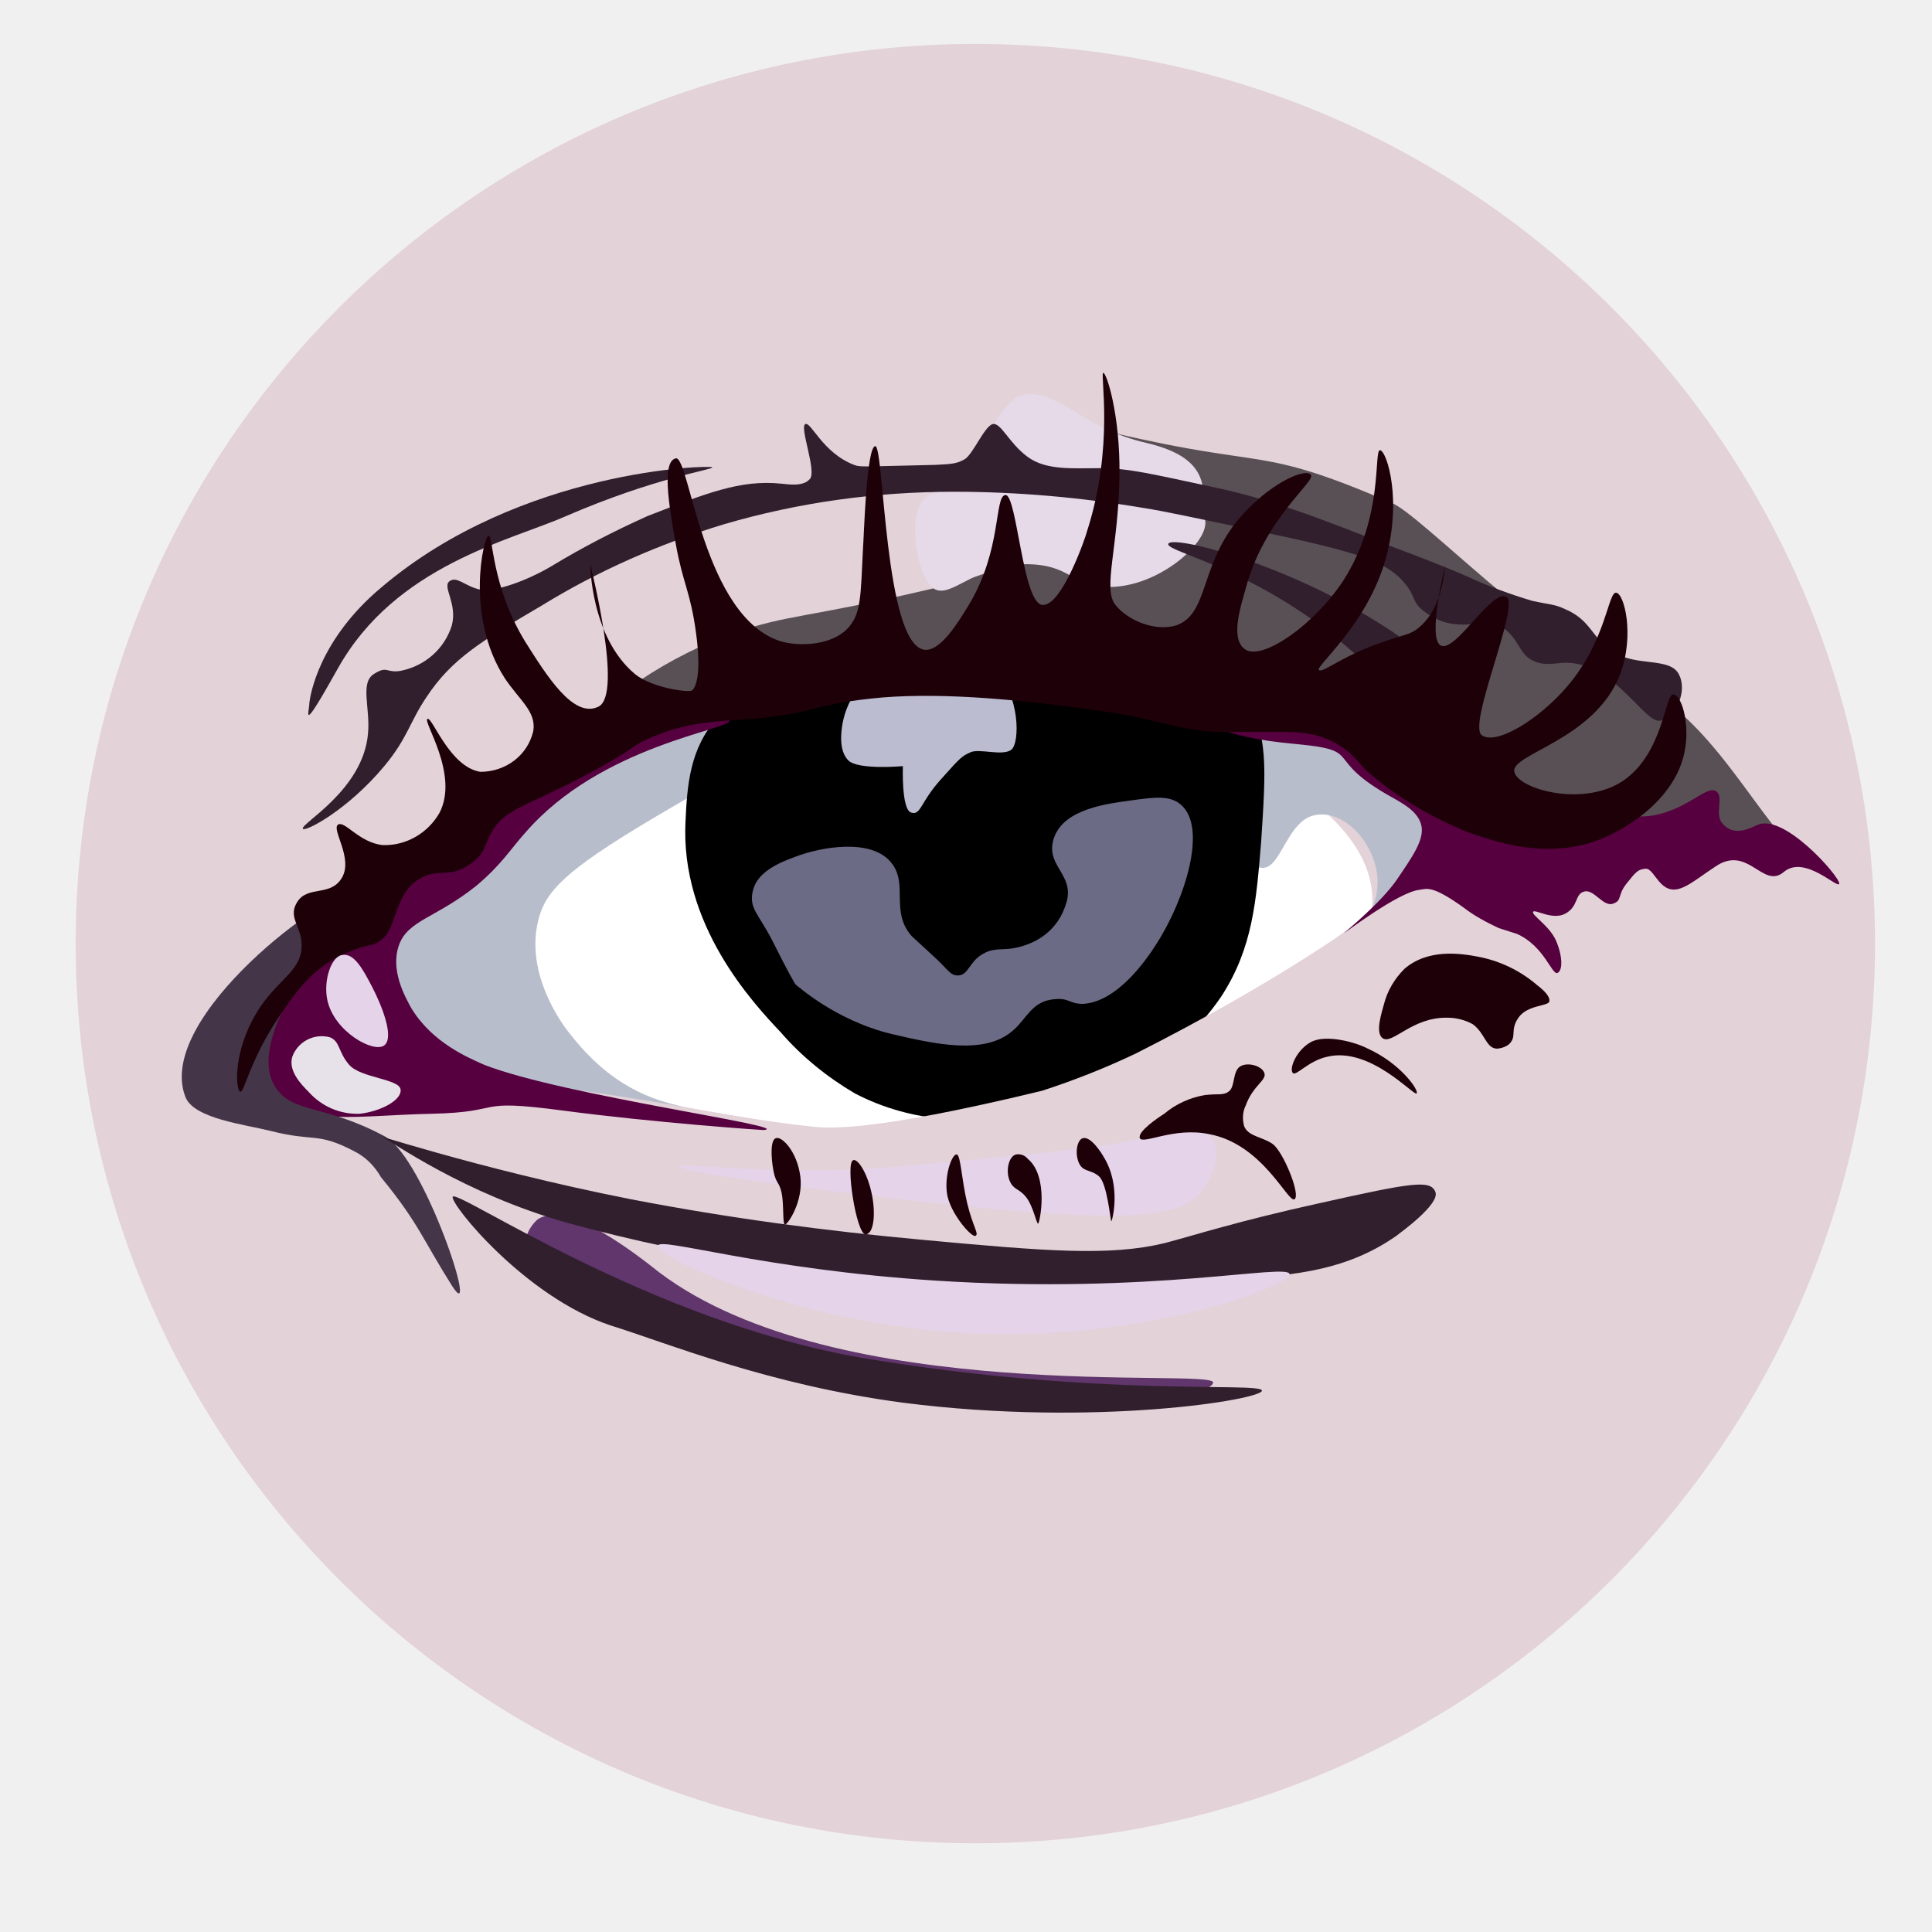
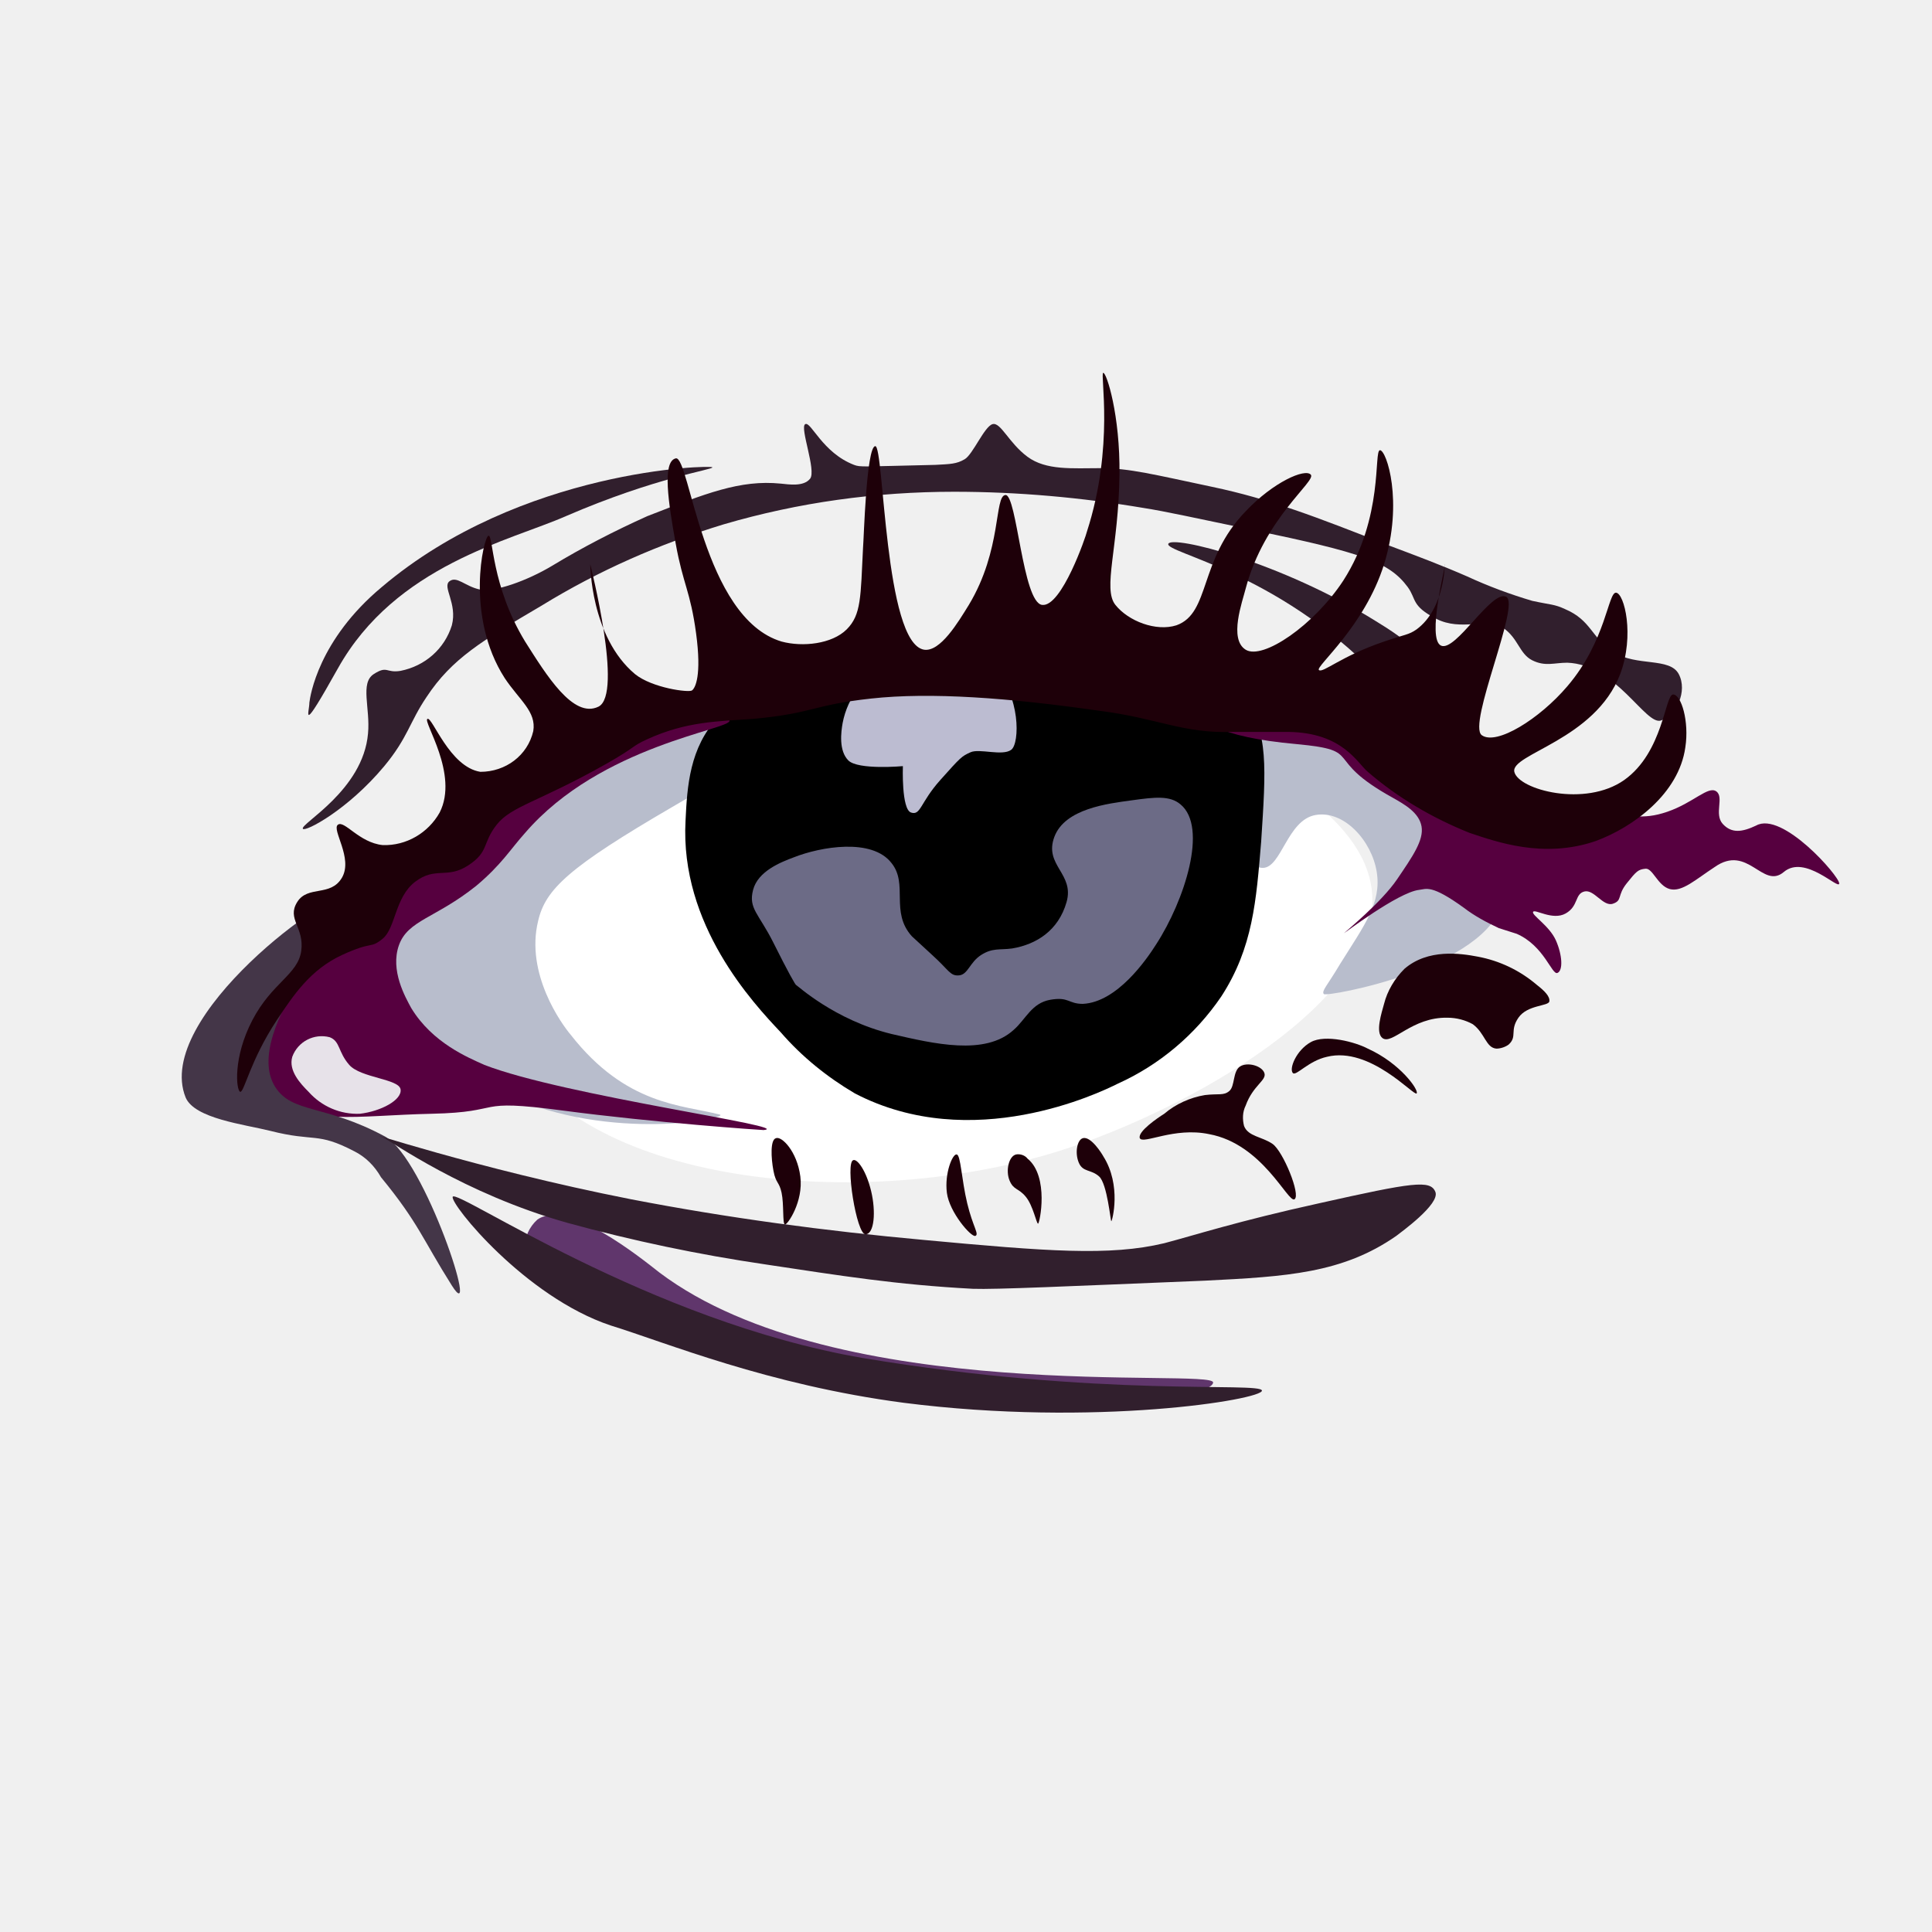
<svg xmlns="http://www.w3.org/2000/svg" viewBox="0 0 60 60" fill="none">
-   <path d="M30.291 57.244C45.721 57.244 58.23 44.735 58.23 29.305C58.23 13.874 45.721 1.365 30.291 1.365C14.86 1.365 2.351 13.874 2.351 29.305C2.351 44.735 14.86 57.244 30.291 57.244Z" fill="#E3D2D8" />
-   <path d="M9.406 24.779C9.482 24.475 9.052 21.188 11.252 18.786C11.555 18.458 15.601 14.665 19.722 13.477C22.427 12.668 23.337 13.881 24.399 13.224C25.461 12.566 25.537 12.111 26.549 11.96C27.56 11.808 27.484 12.136 28.698 12.339C30.392 12.592 30.822 12.111 32.87 12.339C33.274 12.364 33.249 12.389 34.614 12.642L38.685 13.35C43.616 14.134 44.45 17.295 47.257 19.115C50.063 20.936 49.709 20.405 49.608 20.885C49.229 22.427 39.772 17.345 29.052 20.43C22.402 22.326 10.24 36.157 6.599 34.589C3.818 33.401 8.723 27.661 9.406 24.779Z" fill="#E3D2D8" />
-   <path d="M18.508 22.832C18.331 21.846 21.011 20.278 22.756 19.671C24.501 19.064 24.981 19.216 28.951 18.281C30.038 18.003 31.606 17.623 31.656 16.966C31.707 16.308 30.771 16.258 30.619 15.272C30.594 15.196 30.468 14.488 30.872 14.083C31.277 13.679 34.185 13.325 34.614 13.451C39.444 14.589 39.014 13.805 43.236 15.626C44.096 15.98 47.813 19.874 50.316 20.936C53.35 22.2 54.539 25.638 56.41 27.029C58.281 28.42 52.061 26.625 51.504 26.245C43.868 21.214 19.064 25.689 18.508 22.832Z" fill="#595055" />
  <path d="M22.301 22.276C18.559 23.413 17.168 25.36 16.814 25.891C15.777 27.459 14.918 30.038 15.727 32.136C17.446 36.637 26.372 37.775 32.87 35.752C36.89 34.488 42.984 31.049 42.604 27.661C42.124 23.16 30.24 19.873 22.301 22.276Z" fill="white" />
  <path d="M22.352 34.614C21.188 34.311 19.444 34.336 17.724 32.136C17.446 31.808 16.308 30.24 16.713 28.597C16.941 27.611 17.674 26.928 20.885 25.057C23.692 23.413 25.082 22.604 25.841 22.377C30.215 21.037 36.359 21.997 37.952 25.057C38.306 25.765 38.635 26.953 39.216 26.953C39.798 26.953 39.975 25.461 40.86 25.31C41.745 25.158 42.604 26.119 42.756 27.08C42.908 28.04 42.377 28.723 41.618 29.937C41.214 30.619 41.037 30.771 41.112 30.872C41.188 30.973 46.22 30.063 46.675 27.965C47.206 25.411 42.25 21.365 37.067 20.379C35.221 20.025 33.376 20.278 29.684 20.759C24.728 21.416 21.871 21.795 18.559 23.464C17.092 24.197 11.328 27.105 11.732 30.265C12.01 32.288 14.766 33.552 15.752 34.008C18.989 35.499 22.706 34.715 22.352 34.614Z" fill="#B8BDCC" />
  <path d="M22.301 22.276C21.416 23.211 21.34 24.425 21.29 25.487C21.113 28.723 23.388 31.15 24.248 32.061C24.905 32.819 25.689 33.451 26.549 33.957C30.19 35.853 34.159 33.932 34.715 33.654C36.005 33.072 37.118 32.136 37.927 30.948C38.913 29.431 39.014 27.965 39.166 26.144C39.317 23.843 39.393 22.705 38.66 21.795C37.471 20.354 35.044 20.455 33.603 20.506C32.162 20.556 32.086 20.708 30.898 20.936C25.638 21.896 23.742 20.809 22.301 22.276Z" fill="black" />
-   <path d="M18.053 43.161C20 44.298 21.972 43.97 27.914 43.666C29.735 43.565 30.695 43.868 32.592 43.919C35.929 44.045 38.281 43.616 39.039 43.287C39.798 42.958 37.472 42.073 37.775 41.264C37.927 40.86 38.609 40.632 39.646 39.773C41.365 38.356 41.416 38.786 42.301 38.382C43.97 37.598 43.666 37.345 45.74 35.955C46.776 35.246 46.852 35.474 48.268 34.564C49.684 33.654 50.898 32.87 50.923 32.035C50.974 30.695 48.597 29.735 48.774 29.381C48.951 29.027 51.125 27.686 52.364 27.636C57.118 27.434 57.32 29.456 57.497 28.622C57.927 26.549 53.097 26.068 49.153 26.296C46.7 26.422 44.88 26.852 44.222 27.155C43.11 27.661 42.402 28.546 41.264 29.279C39.343 30.544 37.32 31.681 35.272 32.718C32.187 34.185 28.824 34.968 25.411 35.044C25.183 35.095 29.507 35.373 33.426 34.261C34.336 33.982 35.246 33.679 36.132 33.3C40.986 31.277 28.698 35.348 25.285 34.994C21.871 34.64 19.14 33.755 12.491 33.3C10.999 33.173 8.217 33.047 8.015 33.553C7.585 34.69 11.858 35.702 12.415 36.915C14.336 41.062 15.246 41.517 18.053 43.161Z" fill="#E3D2D8" />
-   <path d="M35.6 13.755C33.603 13.3 32.819 12.061 31.808 12.263C30.797 12.465 30.594 14.64 28.875 15.373C28.066 15.727 28.47 17.952 29.001 18.281C29.532 18.609 30.265 17.547 31.783 17.522C33.3 17.497 33.274 18.255 34.437 18.23C36.03 18.23 37.598 16.789 37.421 16.131C37.244 15.474 37.876 14.286 35.6 13.755Z" fill="#E6DAE9" />
  <path d="M10.999 28.015C7.965 30.822 7.838 32.086 7.965 32.794C8.04 33.224 8.243 33.628 8.546 33.957C9.482 34.994 11.049 34.64 13.401 34.589C15.752 34.539 14.614 34.109 17.472 34.488C20.329 34.867 23.641 35.095 23.717 35.095C24.728 34.994 17.522 34.033 15.044 33.072C14.539 32.844 13.426 32.389 12.769 31.302C12.592 30.974 12.111 30.139 12.389 29.355C12.668 28.571 13.527 28.521 14.791 27.509C15.575 26.852 15.853 26.372 16.308 25.866C18.66 23.135 22.731 22.655 22.655 22.377C22.579 22.099 21.694 22.25 20.405 22.529C15.904 23.489 13.021 26.119 10.999 28.015Z" fill="#56003F" />
  <path d="M9.406 25.74C9.305 25.588 11.277 24.551 11.429 22.781C11.504 21.997 11.176 21.214 11.605 20.936C12.035 20.657 11.985 20.91 12.44 20.834C13.198 20.683 13.805 20.152 14.033 19.419C14.21 18.736 13.729 18.23 13.957 18.053C14.185 17.876 14.437 18.205 14.893 18.306C15.348 18.407 16.384 18.028 17.143 17.573C18.104 16.991 19.09 16.485 20.101 16.03C21.922 15.322 22.983 14.893 24.248 15.019C24.501 15.044 24.956 15.12 25.158 14.867C25.36 14.614 24.829 13.274 25.006 13.173C25.183 13.072 25.537 14.058 26.523 14.437C26.726 14.513 26.751 14.488 29.052 14.437C29.507 14.412 29.709 14.412 29.962 14.26C30.215 14.109 30.569 13.249 30.822 13.173C31.075 13.097 31.327 13.755 31.909 14.185C32.49 14.614 33.3 14.539 34.185 14.539C35.069 14.539 35.853 14.741 37.648 15.12C39.444 15.499 40.885 16.056 43.135 16.941C43.944 17.244 44.754 17.547 45.563 17.901C46.22 18.205 46.903 18.458 47.585 18.66C48.167 18.786 48.268 18.761 48.597 18.913C49.431 19.267 49.406 19.798 50.114 20.253C50.822 20.708 51.858 20.404 52.136 20.936C52.415 21.466 52.061 22.225 51.58 22.377C51.1 22.528 50.19 20.632 48.672 20.581C48.268 20.581 47.99 20.708 47.585 20.506C47.181 20.303 47.156 19.823 46.675 19.494C46.195 19.166 45.386 19.621 44.602 19.216C43.818 18.812 43.995 18.609 43.717 18.23C43.135 17.446 42.301 17.168 38.913 16.46C37.092 16.081 36.182 15.879 35.525 15.777C33.578 15.449 31.605 15.272 29.633 15.272C27.206 15.272 24.804 15.601 22.478 16.283C20.48 16.89 18.584 17.724 16.814 18.812C14.968 19.899 14.033 20.455 13.249 21.643C12.718 22.427 12.668 22.908 11.934 23.793C10.796 25.158 9.482 25.841 9.406 25.74Z" fill="#311F2D" />
  <path d="M10.822 27.838C10.417 27.484 4.753 31.58 5.765 34.083C6.043 34.741 7.585 34.918 8.394 35.12C9.785 35.474 9.836 35.145 10.999 35.752C11.353 35.929 11.631 36.207 11.833 36.561C12.996 37.977 13.123 38.483 14.033 39.924C14.943 41.365 13.198 35.98 11.96 35.297C10.088 34.286 9.077 34.589 8.546 33.755C7.434 31.985 11.176 28.167 10.822 27.838Z" fill="#443648" />
  <path d="M36.915 21.997C37.32 22.352 37.724 22.882 40.278 23.11C42.427 23.312 41.011 23.54 43.262 24.779C43.616 24.981 44.071 25.234 44.147 25.664C44.222 26.094 43.868 26.599 43.388 27.307C42.908 28.015 41.795 28.925 41.745 28.976C41.694 29.027 43.413 27.712 44.071 27.636C44.298 27.611 44.45 27.459 45.462 28.192C45.79 28.445 46.169 28.647 46.549 28.824L47.105 29.001C47.965 29.381 48.192 30.291 48.369 30.215C48.546 30.139 48.521 29.659 48.319 29.203C48.116 28.748 47.56 28.42 47.611 28.319C47.661 28.218 48.218 28.597 48.622 28.369C49.027 28.142 48.9 27.762 49.204 27.686C49.507 27.611 49.785 28.167 50.089 28.066C50.392 27.965 50.215 27.813 50.518 27.434C50.822 27.054 50.872 27.004 51.1 26.979C51.328 26.953 51.479 27.509 51.858 27.611C52.238 27.712 52.667 27.307 53.249 26.928C54.286 26.195 54.741 27.636 55.398 27.08C56.056 26.523 57.118 27.661 57.118 27.434C57.118 27.206 55.348 25.183 54.539 25.638C54.109 25.841 53.78 25.891 53.502 25.588C53.224 25.285 53.553 24.753 53.3 24.576C53.047 24.399 52.592 24.93 51.783 25.209C50.974 25.487 50.67 25.285 49.381 25.285C48.091 25.285 47.661 25.613 46.852 25.537C45.234 25.386 44.728 23.995 43.312 22.933C40.329 20.733 36.536 21.643 36.915 21.997Z" fill="#56003F" />
  <path d="M26.675 21.34C26.422 21.669 26.245 22.048 26.169 22.453C26.119 22.731 26.043 23.312 26.346 23.616C26.65 23.919 28.04 23.793 28.04 23.793C28.04 23.793 27.99 25.133 28.293 25.234C28.597 25.335 28.571 24.93 29.203 24.223C29.836 23.515 29.861 23.489 30.139 23.363C30.417 23.236 31.125 23.489 31.403 23.287C31.681 23.085 31.681 21.568 30.898 20.834C30.114 20.101 27.535 20.303 26.675 21.34Z" fill="#BCBCD1" />
  <path d="M45.386 23.59C45.032 23.767 44.045 22.25 42.731 20.936C39.621 17.75 36.182 17.168 36.283 16.89C36.384 16.612 39.772 17.446 42.731 19.292C43.565 19.798 44.754 20.607 45.259 22.073C45.461 22.579 45.638 23.439 45.386 23.59Z" fill="#311F2D" />
  <path d="M9.608 21.82C9.608 22.124 9.305 22.882 10.493 20.759C12.288 17.547 15.853 16.789 17.573 16.03C20.379 14.817 22.149 14.589 22.124 14.513C22.099 14.437 16.182 14.564 11.858 18.23C9.886 19.874 9.633 21.618 9.608 21.82Z" fill="#311F2D" />
  <path d="M7.459 33.907C7.585 33.932 7.762 32.946 8.597 31.681C9.102 30.923 9.633 30.114 10.62 29.659C11.606 29.204 11.479 29.482 11.884 29.153C12.288 28.824 12.263 27.863 12.895 27.383C13.527 26.903 13.881 27.307 14.539 26.877C15.196 26.448 14.968 26.195 15.424 25.613C15.879 25.032 16.738 24.905 18.837 23.717C19.773 23.186 19.596 23.186 20.101 22.958C21.315 22.402 22.301 22.402 23.388 22.326C25.285 22.149 25.209 21.896 27.054 21.694C28.9 21.492 31.328 21.669 34.134 22.073C35.955 22.301 36.713 22.781 38.281 22.731H40.025C41.694 22.756 42.149 23.692 42.478 23.97C43.413 24.779 44.501 25.411 45.639 25.866C46.473 26.144 47.939 26.675 49.557 26.119C50.721 25.689 52.137 24.652 52.339 23.211C52.465 22.402 52.212 21.568 51.96 21.568C51.707 21.568 51.656 23.363 50.443 24.223C49.229 25.082 47.156 24.526 47.029 23.97C46.903 23.413 49.532 22.984 50.316 20.936C50.771 19.722 50.443 18.432 50.19 18.407C49.937 18.382 49.886 19.899 48.673 21.315C47.813 22.326 46.473 23.161 46.018 22.832C45.563 22.503 47.231 18.761 46.776 18.534C46.321 18.306 45.209 20.253 44.754 20.051C44.298 19.848 44.905 17.522 44.88 17.522C44.855 17.522 44.88 18.887 43.995 19.545C43.742 19.722 43.641 19.697 42.984 19.924C41.644 20.379 41.087 20.91 40.961 20.809C40.834 20.708 42.377 19.469 42.984 17.522C43.59 15.575 43.059 13.982 42.857 13.982C42.655 13.982 42.984 16.056 41.719 18.028C40.809 19.419 39.216 20.506 38.685 20.177C38.154 19.848 38.584 18.685 38.685 18.281C39.267 16.081 40.885 14.943 40.708 14.741C40.531 14.539 39.545 14.968 38.685 15.879C37.219 17.396 37.598 19.039 36.536 19.419C35.904 19.621 35.044 19.292 34.64 18.786C34.235 18.281 34.741 16.991 34.766 14.741C34.791 12.895 34.362 11.555 34.261 11.58C34.159 11.606 34.614 13.856 33.755 16.511C33.73 16.637 32.971 18.862 32.364 18.786C31.757 18.71 31.58 15.348 31.226 15.373C30.872 15.398 31.125 17.067 30.088 18.786C29.76 19.317 29.204 20.253 28.698 20.177C27.459 19.975 27.459 13.831 27.181 13.856C26.903 13.881 26.827 16.764 26.802 17.017C26.726 18.534 26.751 19.09 26.296 19.545C25.841 20 24.93 20.101 24.273 19.924C21.82 19.191 21.416 14.134 20.986 14.235C20.556 14.336 20.759 15.626 20.986 16.89C21.214 18.154 21.441 18.357 21.618 19.671C21.795 20.986 21.593 21.365 21.492 21.441C21.391 21.517 20.253 21.365 19.722 20.936C18.331 19.773 18.331 17.497 18.331 17.522C18.331 17.547 19.368 21.568 18.584 21.947C17.8 22.326 16.966 20.961 16.308 19.924C15.246 18.18 15.322 16.612 15.171 16.637C15.019 16.663 14.437 19.14 15.676 21.062C16.131 21.745 16.663 22.099 16.561 22.706C16.384 23.464 15.702 23.97 14.918 23.97C13.957 23.818 13.426 22.25 13.274 22.326C13.123 22.402 14.261 24.046 13.654 25.234C13.3 25.866 12.617 26.271 11.884 26.245C11.15 26.169 10.695 25.462 10.493 25.613C10.291 25.765 10.973 26.65 10.62 27.257C10.265 27.863 9.558 27.484 9.229 28.015C8.9 28.546 9.456 28.799 9.355 29.532C9.254 30.265 8.445 30.518 7.838 31.681C7.231 32.844 7.333 33.856 7.459 33.907Z" fill="#1E0009" />
  <path d="M16.688 37.876C16.435 38.104 16.283 38.432 16.308 38.761C16.334 39.393 17.042 40 18.71 40.784C20.834 41.745 22.579 42.099 24.526 42.554C27.863 43.287 27.434 43.312 28.546 43.514C33.199 44.324 37.674 43.388 37.674 42.933C37.674 42.478 26.018 43.691 20.48 39.52C19.899 39.065 17.623 37.219 16.688 37.876Z" fill="#60366C" />
  <path d="M14.058 37.168C13.982 37.396 16.308 40.278 18.963 41.163C20.683 41.694 23.843 43.009 28.066 43.565C34.008 44.324 39.216 43.464 39.191 43.186C39.166 42.908 34.21 43.413 26.802 42.175C20.152 41.037 14.159 36.89 14.058 37.168Z" fill="#311F2D" />
  <path d="M11.884 35.322C12.136 35.423 14.387 37.067 17.623 37.977C19.646 38.533 21.694 38.963 23.767 39.267C26.119 39.621 27.838 39.899 30.215 40.025C30.923 40.05 33.097 39.949 37.421 39.772C39.949 39.646 41.694 39.545 43.363 38.382C43.489 38.281 44.728 37.396 44.577 37.016C44.425 36.637 43.894 36.713 40.961 37.37C38.432 37.927 37.118 38.356 36.157 38.609C34.463 39.014 32.516 38.862 28.698 38.508C25.638 38.23 22.604 37.825 19.596 37.244C14.716 36.283 10.973 34.994 11.884 35.322Z" fill="#311F2D" />
  <path d="M9.077 32.819C9.254 32.339 9.76 32.086 10.24 32.212C10.569 32.339 10.493 32.667 10.847 33.072C11.201 33.477 12.389 33.502 12.44 33.831C12.491 34.159 11.833 34.513 11.176 34.589C10.569 34.614 9.987 34.362 9.583 33.907C9.33 33.654 8.951 33.249 9.077 32.819Z" fill="#E7E2E9" />
-   <path d="M21.113 36.233C21.138 36.056 23.793 36.561 27.813 36.233C32.263 35.828 34.488 35.626 35.398 35.348C36.308 35.069 37.117 34.741 37.547 35.221C37.977 35.702 37.724 36.359 37.421 36.865C36.764 37.901 34.994 38.078 27.08 37.143C25.032 36.89 21.113 36.41 21.113 36.233Z" fill="#E4D3E9" />
  <path d="M24.096 35.348C23.919 35.398 23.944 35.955 24.02 36.359C24.096 36.764 24.197 36.688 24.273 37.042C24.349 37.396 24.298 38.002 24.374 38.028C24.45 38.053 24.956 37.32 24.855 36.536C24.753 35.752 24.273 35.272 24.096 35.348Z" fill="#1E0009" />
  <path d="M26.498 36.03C26.245 36.106 26.599 38.331 26.877 38.331C27.155 38.331 27.206 37.623 27.054 36.991C26.903 36.359 26.625 35.98 26.498 36.03Z" fill="#1E0009" />
  <path d="M29.709 35.853C29.583 35.828 29.33 36.435 29.406 37.042C29.482 37.649 30.164 38.432 30.291 38.382C30.417 38.331 30.215 38.104 30.038 37.37C29.861 36.637 29.836 35.853 29.709 35.853Z" fill="#1E0009" />
  <path d="M31.555 35.853C31.328 35.904 31.226 36.359 31.353 36.663C31.479 36.966 31.631 36.89 31.858 37.168C32.086 37.446 32.187 38.002 32.238 38.002C32.288 38.002 32.592 36.536 31.909 35.98C31.833 35.879 31.681 35.828 31.555 35.853Z" fill="#1E0009" />
  <path d="M33.628 35.348C33.451 35.398 33.375 35.803 33.502 36.106C33.628 36.41 33.881 36.308 34.134 36.536C34.387 36.764 34.488 37.927 34.513 37.927C34.538 37.927 34.842 36.814 34.26 35.904C34.235 35.853 33.881 35.272 33.628 35.348Z" fill="#1E0009" />
  <path d="M35.398 35.348C35.322 35.145 35.955 34.715 36.157 34.589C36.511 34.286 36.966 34.083 37.421 34.008C37.851 33.957 38.002 34.033 38.179 33.881C38.356 33.729 38.281 33.274 38.508 33.123C38.736 32.971 39.191 33.097 39.267 33.325C39.343 33.553 38.913 33.704 38.685 34.336C38.584 34.538 38.584 34.766 38.635 34.968C38.761 35.297 39.191 35.297 39.52 35.525C39.848 35.752 40.405 37.118 40.202 37.244C40 37.37 39.216 35.525 37.547 35.221C36.46 34.994 35.499 35.55 35.398 35.348Z" fill="#1E0009" />
  <path d="M40.152 33.325C40.025 33.199 40.253 32.617 40.708 32.364C41.163 32.111 42.099 32.364 42.478 32.566C43.489 33.022 44.071 33.856 43.995 33.957C43.919 34.058 42.554 32.49 41.214 32.819C40.632 32.946 40.253 33.426 40.152 33.325Z" fill="#1E0009" />
  <path d="M42.933 32.238C42.705 32.061 42.908 31.454 42.983 31.176C43.085 30.771 43.312 30.392 43.616 30.088C44.349 29.456 45.36 29.608 45.891 29.709C46.574 29.836 47.206 30.139 47.737 30.594C47.965 30.771 48.142 30.948 48.116 31.1C48.091 31.252 47.434 31.201 47.156 31.606C46.877 32.01 47.13 32.187 46.852 32.44C46.751 32.516 46.599 32.566 46.473 32.566C46.144 32.541 46.119 32.086 45.739 31.808C45.512 31.681 45.234 31.606 44.956 31.606C43.843 31.58 43.236 32.465 42.933 32.238Z" fill="#1E0009" />
-   <path d="M10.62 29.659C10.291 29.709 10.038 30.442 10.164 31.049C10.367 32.035 11.606 32.718 11.934 32.465C12.263 32.212 11.833 31.176 11.555 30.645C11.277 30.114 10.999 29.583 10.62 29.659Z" fill="#E4D3E9" />
-   <path d="M20.43 38.685C20.506 38.407 23.616 39.418 29.077 39.772C35.828 40.202 40 39.216 40.051 39.57C40.101 39.924 35.676 41.618 30.341 41.416C25.006 41.214 20.329 39.039 20.43 38.685Z" fill="#E4D3E9" />
  <path d="M27.686 26.802C27.08 26.018 25.487 26.296 24.652 26.625C24.248 26.776 23.54 27.054 23.388 27.636C23.236 28.218 23.565 28.369 24.02 29.279C24.475 30.19 24.703 30.594 24.728 30.594C24.753 30.594 25.917 31.681 27.686 32.111C29.001 32.415 30.594 32.794 31.479 31.985C31.858 31.656 32.035 31.151 32.617 31.049C33.199 30.948 33.173 31.176 33.628 31.176C34.69 31.125 35.6 29.81 35.904 29.33C36.789 27.965 37.522 25.689 36.662 24.981C36.334 24.703 35.879 24.753 35.145 24.855C34.412 24.956 33.072 25.108 32.743 25.992C32.415 26.877 33.376 27.13 33.123 28.015C32.87 28.9 32.187 29.33 31.429 29.456C31.049 29.507 30.822 29.431 30.468 29.659C30.114 29.886 30.063 30.265 29.785 30.291C29.507 30.316 29.482 30.139 28.951 29.659L28.319 29.077C27.636 28.319 28.217 27.459 27.686 26.802Z" fill="#6C6B86" />
</svg>
